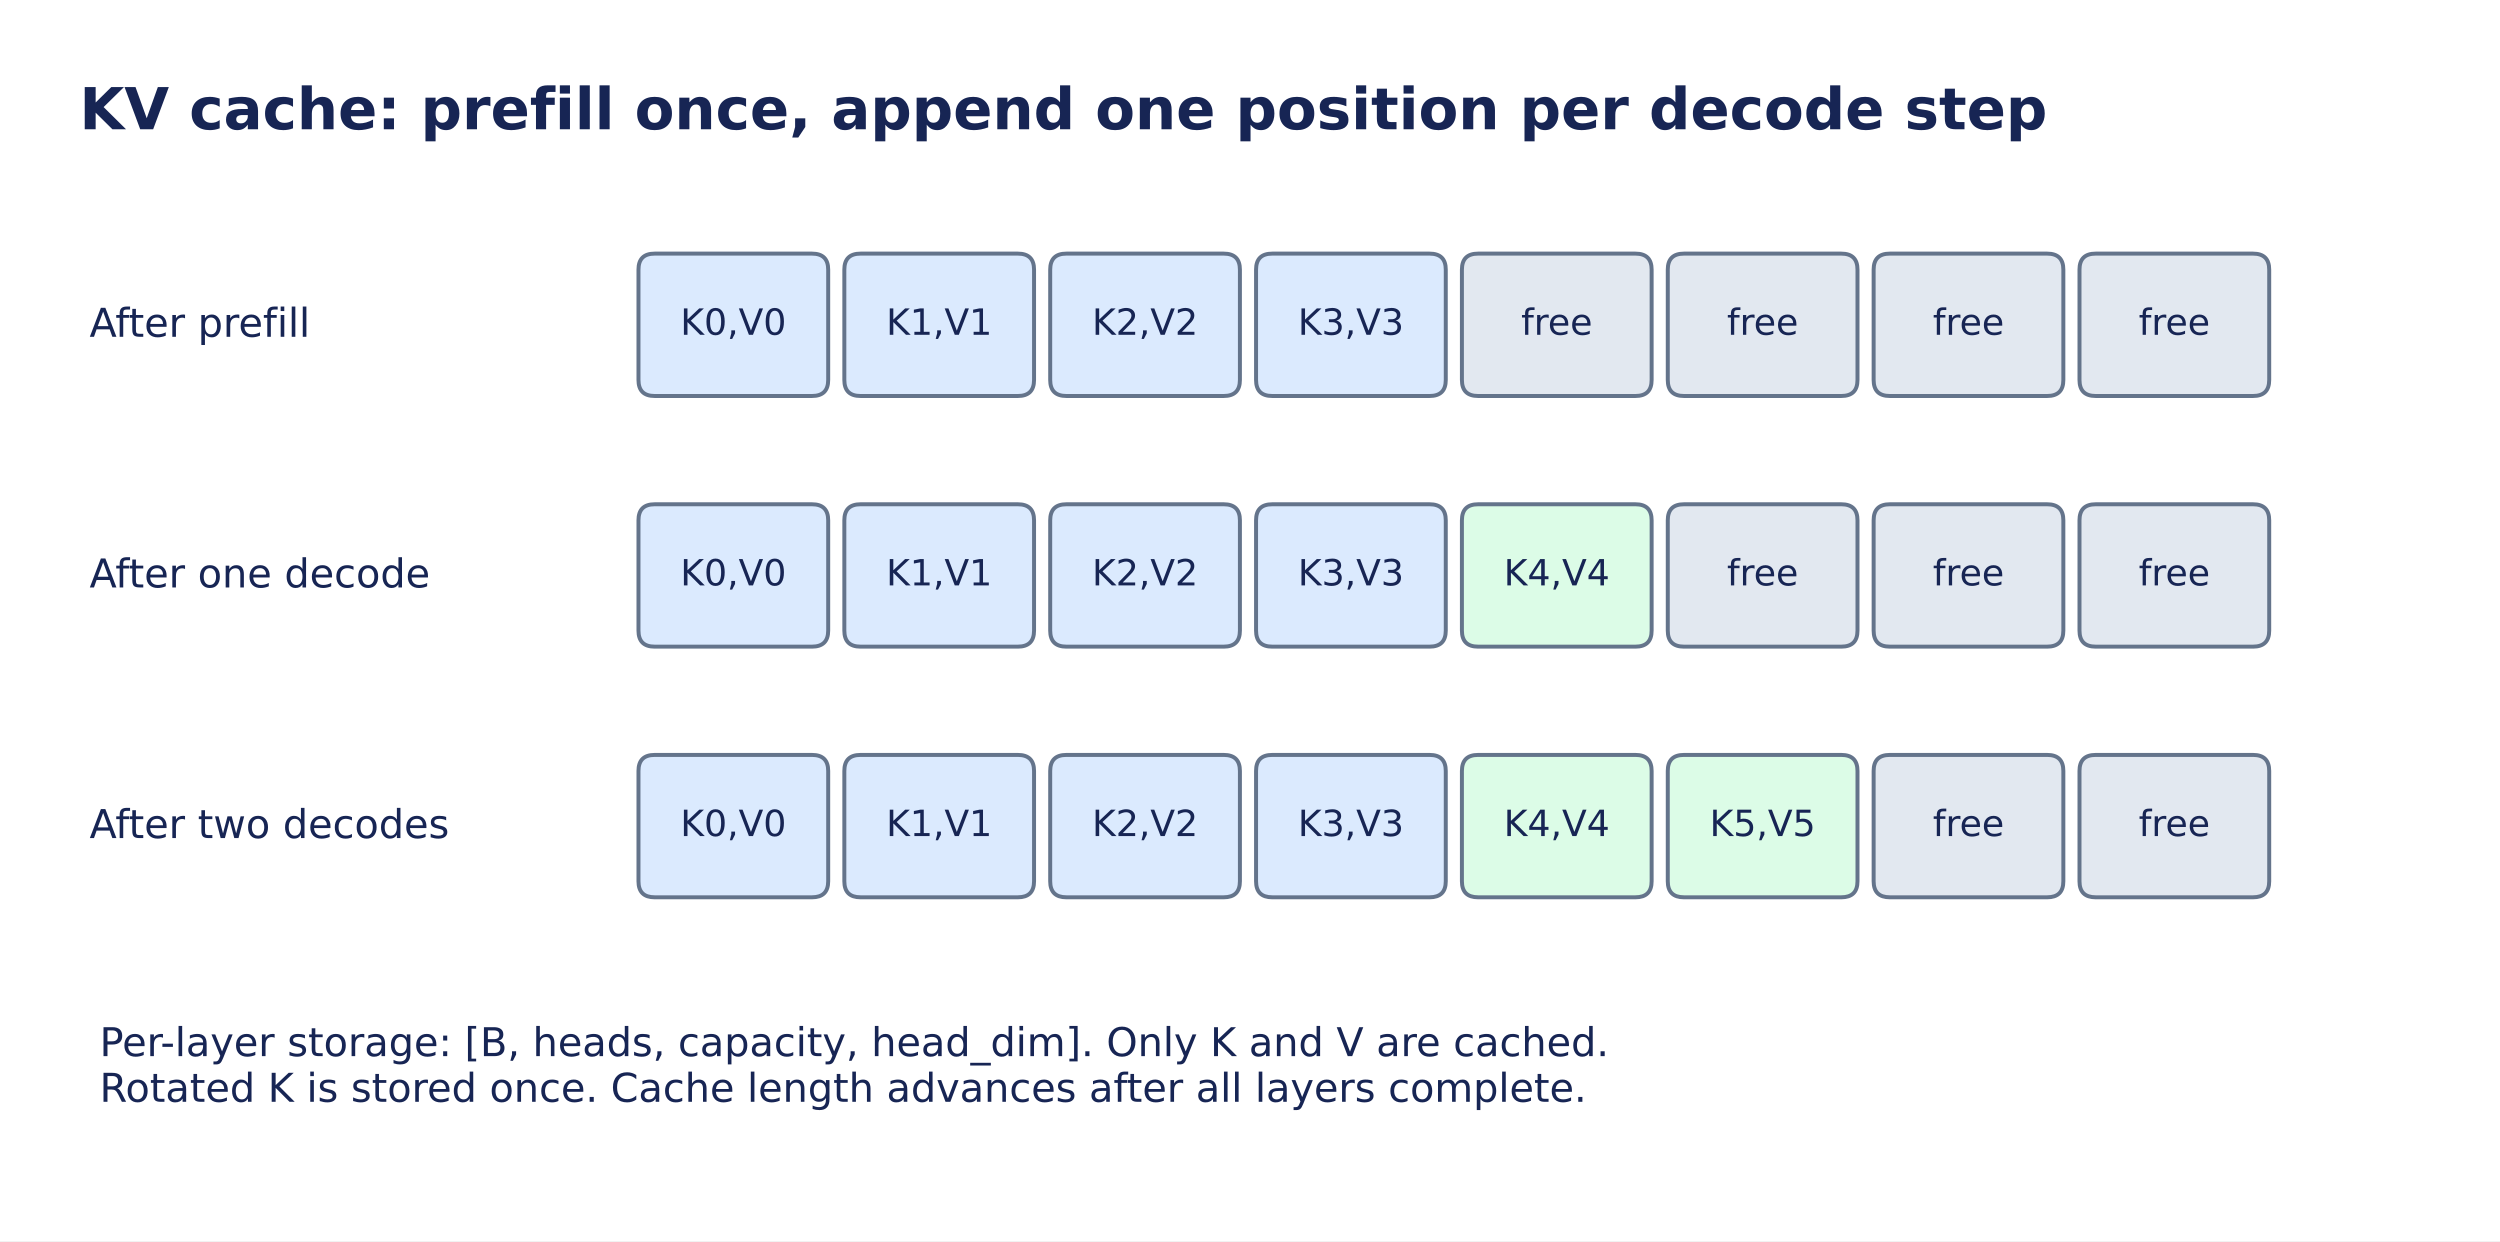
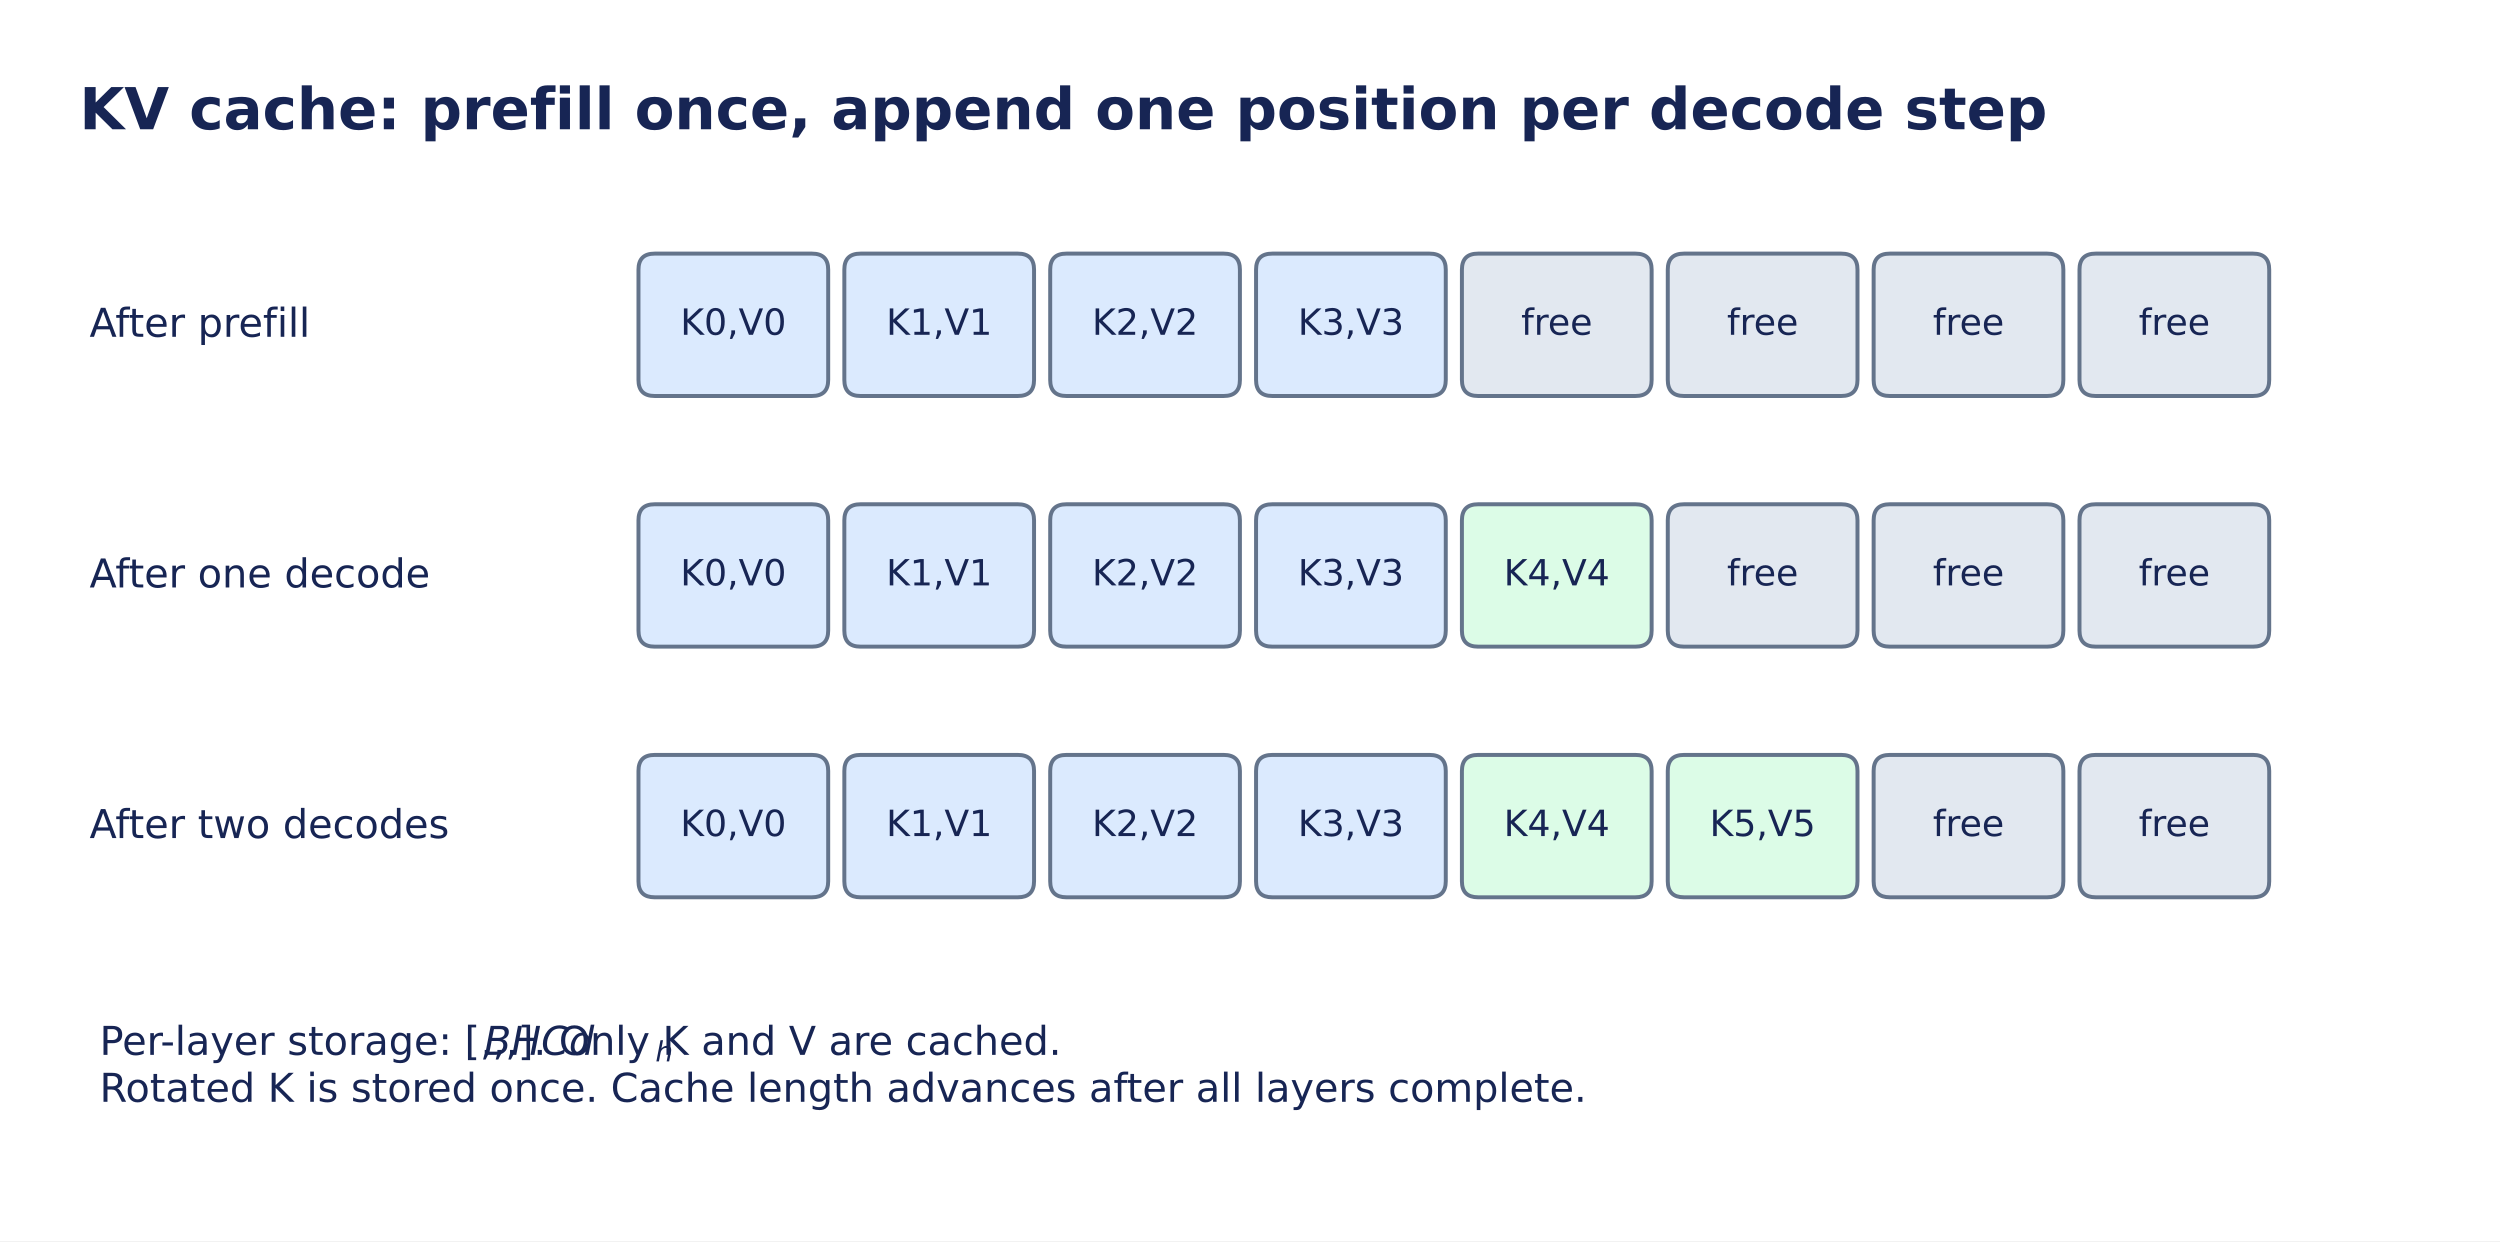
<svg xmlns="http://www.w3.org/2000/svg" width="691.2pt" height="343.152pt" viewBox="0 0 691.2 343.152" version="1.1">
  <defs>
    <style type="text/css">*{stroke-linejoin: round; stroke-linecap: butt}</style>
  </defs>
  <g id="figure_1">
    <g id="patch_1">
      <path d="M 0 343.152  L 691.2 343.152  L 691.2 0  L 0 0  z " style="fill: #ffffff" />
    </g>
    <g id="axes_1">
      <g id="patch_2">
-         <path d="M 180.99 109.483  L 224.514 109.483  Q 228.978 109.483 228.978 105.048  L 228.978 74.556  Q 228.978 70.121 224.514 70.121  L 180.99 70.121  Q 176.526 70.121 176.526 74.556  L 176.526 105.048  Q 176.526 109.483 180.99 109.483  z " clip-path="url(#paed4b8a2e2)" style="fill: #dbeafe; stroke: #64748b; stroke-width: 1.1; stroke-linejoin: miter" />
+         <path d="M 180.99 109.483  L 224.514 109.483  Q 228.978 109.483 228.978 105.048  L 228.978 74.556  Q 228.978 70.121 224.514 70.121  L 180.99 70.121  Q 176.526 70.121 176.526 74.556  L 176.526 105.048  Q 176.526 109.483 180.99 109.483  z " clip-path="url(#p13fc194e8d)" style="fill: #dbeafe; stroke: #64748b; stroke-width: 1.1; stroke-linejoin: miter" />
      </g>
      <g id="patch_3">
-         <path d="M 237.906 109.483  L 281.43 109.483  Q 285.894 109.483 285.894 105.048  L 285.894 74.556  Q 285.894 70.121 281.43 70.121  L 237.906 70.121  Q 233.442 70.121 233.442 74.556  L 233.442 105.048  Q 233.442 109.483 237.906 109.483  z " clip-path="url(#paed4b8a2e2)" style="fill: #dbeafe; stroke: #64748b; stroke-width: 1.1; stroke-linejoin: miter" />
+         <path d="M 237.906 109.483  L 281.43 109.483  Q 285.894 109.483 285.894 105.048  L 285.894 74.556  Q 285.894 70.121 281.43 70.121  L 237.906 70.121  Q 233.442 70.121 233.442 74.556  L 233.442 105.048  Q 233.442 109.483 237.906 109.483  z " clip-path="url(#p13fc194e8d)" style="fill: #dbeafe; stroke: #64748b; stroke-width: 1.1; stroke-linejoin: miter" />
      </g>
      <g id="patch_4">
-         <path d="M 294.822 109.483  L 338.346 109.483  Q 342.81 109.483 342.81 105.048  L 342.81 74.556  Q 342.81 70.121 338.346 70.121  L 294.822 70.121  Q 290.358 70.121 290.358 74.556  L 290.358 105.048  Q 290.358 109.483 294.822 109.483  z " clip-path="url(#paed4b8a2e2)" style="fill: #dbeafe; stroke: #64748b; stroke-width: 1.1; stroke-linejoin: miter" />
+         <path d="M 294.822 109.483  L 338.346 109.483  Q 342.81 109.483 342.81 105.048  L 342.81 74.556  Q 342.81 70.121 338.346 70.121  L 294.822 70.121  Q 290.358 70.121 290.358 74.556  L 290.358 105.048  Q 290.358 109.483 294.822 109.483  z " clip-path="url(#p13fc194e8d)" style="fill: #dbeafe; stroke: #64748b; stroke-width: 1.1; stroke-linejoin: miter" />
      </g>
      <g id="patch_5">
-         <path d="M 351.738 109.483  L 395.262 109.483  Q 399.726 109.483 399.726 105.048  L 399.726 74.556  Q 399.726 70.121 395.262 70.121  L 351.738 70.121  Q 347.274 70.121 347.274 74.556  L 347.274 105.048  Q 347.274 109.483 351.738 109.483  z " clip-path="url(#paed4b8a2e2)" style="fill: #dbeafe; stroke: #64748b; stroke-width: 1.1; stroke-linejoin: miter" />
+         <path d="M 351.738 109.483  L 395.262 109.483  Q 399.726 109.483 399.726 105.048  L 399.726 74.556  Q 399.726 70.121 395.262 70.121  L 351.738 70.121  Q 347.274 70.121 347.274 74.556  L 347.274 105.048  Q 347.274 109.483 351.738 109.483  z " clip-path="url(#p13fc194e8d)" style="fill: #dbeafe; stroke: #64748b; stroke-width: 1.1; stroke-linejoin: miter" />
      </g>
      <g id="patch_6">
-         <path d="M 408.654 109.483  L 452.178 109.483  Q 456.642 109.483 456.642 105.048  L 456.642 74.556  Q 456.642 70.121 452.178 70.121  L 408.654 70.121  Q 404.19 70.121 404.19 74.556  L 404.19 105.048  Q 404.19 109.483 408.654 109.483  z " clip-path="url(#paed4b8a2e2)" style="fill: #e2e8f0; stroke: #64748b; stroke-width: 1.1; stroke-linejoin: miter" />
+         <path d="M 408.654 109.483  L 452.178 109.483  Q 456.642 109.483 456.642 105.048  L 456.642 74.556  Q 456.642 70.121 452.178 70.121  L 408.654 70.121  Q 404.19 70.121 404.19 74.556  L 404.19 105.048  Q 404.19 109.483 408.654 109.483  z " clip-path="url(#p13fc194e8d)" style="fill: #e2e8f0; stroke: #64748b; stroke-width: 1.1; stroke-linejoin: miter" />
      </g>
      <g id="patch_7">
-         <path d="M 465.57 109.483  L 509.094 109.483  Q 513.558 109.483 513.558 105.048  L 513.558 74.556  Q 513.558 70.121 509.094 70.121  L 465.57 70.121  Q 461.106 70.121 461.106 74.556  L 461.106 105.048  Q 461.106 109.483 465.57 109.483  z " clip-path="url(#paed4b8a2e2)" style="fill: #e2e8f0; stroke: #64748b; stroke-width: 1.1; stroke-linejoin: miter" />
+         <path d="M 465.57 109.483  L 509.094 109.483  Q 513.558 109.483 513.558 105.048  L 513.558 74.556  Q 513.558 70.121 509.094 70.121  L 465.57 70.121  Q 461.106 70.121 461.106 74.556  L 461.106 105.048  Q 461.106 109.483 465.57 109.483  z " clip-path="url(#p13fc194e8d)" style="fill: #e2e8f0; stroke: #64748b; stroke-width: 1.1; stroke-linejoin: miter" />
      </g>
      <g id="patch_8">
-         <path d="M 522.486 109.483  L 566.01 109.483  Q 570.474 109.483 570.474 105.048  L 570.474 74.556  Q 570.474 70.121 566.01 70.121  L 522.486 70.121  Q 518.022 70.121 518.022 74.556  L 518.022 105.048  Q 518.022 109.483 522.486 109.483  z " clip-path="url(#paed4b8a2e2)" style="fill: #e2e8f0; stroke: #64748b; stroke-width: 1.1; stroke-linejoin: miter" />
+         <path d="M 522.486 109.483  L 566.01 109.483  Q 570.474 109.483 570.474 105.048  L 570.474 74.556  Q 570.474 70.121 566.01 70.121  L 522.486 70.121  Q 518.022 70.121 518.022 74.556  L 518.022 105.048  Q 518.022 109.483 522.486 109.483  z " clip-path="url(#p13fc194e8d)" style="fill: #e2e8f0; stroke: #64748b; stroke-width: 1.1; stroke-linejoin: miter" />
      </g>
      <g id="patch_9">
-         <path d="M 579.402 109.483  L 622.926 109.483  Q 627.39 109.483 627.39 105.048  L 627.39 74.556  Q 627.39 70.121 622.926 70.121  L 579.402 70.121  Q 574.938 70.121 574.938 74.556  L 574.938 105.048  Q 574.938 109.483 579.402 109.483  z " clip-path="url(#paed4b8a2e2)" style="fill: #e2e8f0; stroke: #64748b; stroke-width: 1.1; stroke-linejoin: miter" />
+         <path d="M 579.402 109.483  L 622.926 109.483  Q 627.39 109.483 627.39 105.048  L 627.39 74.556  Q 627.39 70.121 622.926 70.121  L 579.402 70.121  Q 574.938 70.121 574.938 74.556  L 574.938 105.048  Q 574.938 109.483 579.402 109.483  z " clip-path="url(#p13fc194e8d)" style="fill: #e2e8f0; stroke: #64748b; stroke-width: 1.1; stroke-linejoin: miter" />
      </g>
      <g id="patch_10">
-         <path d="M 180.99 178.783  L 224.514 178.783  Q 228.978 178.783 228.978 174.348  L 228.978 143.856  Q 228.978 139.421 224.514 139.421  L 180.99 139.421  Q 176.526 139.421 176.526 143.856  L 176.526 174.348  Q 176.526 178.783 180.99 178.783  z " clip-path="url(#paed4b8a2e2)" style="fill: #dbeafe; stroke: #64748b; stroke-width: 1.1; stroke-linejoin: miter" />
+         <path d="M 180.99 178.783  L 224.514 178.783  Q 228.978 178.783 228.978 174.348  L 228.978 143.856  Q 228.978 139.421 224.514 139.421  L 180.99 139.421  Q 176.526 139.421 176.526 143.856  L 176.526 174.348  Q 176.526 178.783 180.99 178.783  z " clip-path="url(#p13fc194e8d)" style="fill: #dbeafe; stroke: #64748b; stroke-width: 1.1; stroke-linejoin: miter" />
      </g>
      <g id="patch_11">
-         <path d="M 237.906 178.783  L 281.43 178.783  Q 285.894 178.783 285.894 174.348  L 285.894 143.856  Q 285.894 139.421 281.43 139.421  L 237.906 139.421  Q 233.442 139.421 233.442 143.856  L 233.442 174.348  Q 233.442 178.783 237.906 178.783  z " clip-path="url(#paed4b8a2e2)" style="fill: #dbeafe; stroke: #64748b; stroke-width: 1.1; stroke-linejoin: miter" />
+         <path d="M 237.906 178.783  L 281.43 178.783  Q 285.894 178.783 285.894 174.348  L 285.894 143.856  Q 285.894 139.421 281.43 139.421  L 237.906 139.421  Q 233.442 139.421 233.442 143.856  L 233.442 174.348  Q 233.442 178.783 237.906 178.783  z " clip-path="url(#p13fc194e8d)" style="fill: #dbeafe; stroke: #64748b; stroke-width: 1.1; stroke-linejoin: miter" />
      </g>
      <g id="patch_12">
-         <path d="M 294.822 178.783  L 338.346 178.783  Q 342.81 178.783 342.81 174.348  L 342.81 143.856  Q 342.81 139.421 338.346 139.421  L 294.822 139.421  Q 290.358 139.421 290.358 143.856  L 290.358 174.348  Q 290.358 178.783 294.822 178.783  z " clip-path="url(#paed4b8a2e2)" style="fill: #dbeafe; stroke: #64748b; stroke-width: 1.1; stroke-linejoin: miter" />
+         <path d="M 294.822 178.783  L 338.346 178.783  Q 342.81 178.783 342.81 174.348  L 342.81 143.856  Q 342.81 139.421 338.346 139.421  L 294.822 139.421  Q 290.358 139.421 290.358 143.856  L 290.358 174.348  Q 290.358 178.783 294.822 178.783  z " clip-path="url(#p13fc194e8d)" style="fill: #dbeafe; stroke: #64748b; stroke-width: 1.1; stroke-linejoin: miter" />
      </g>
      <g id="patch_13">
-         <path d="M 351.738 178.783  L 395.262 178.783  Q 399.726 178.783 399.726 174.348  L 399.726 143.856  Q 399.726 139.421 395.262 139.421  L 351.738 139.421  Q 347.274 139.421 347.274 143.856  L 347.274 174.348  Q 347.274 178.783 351.738 178.783  z " clip-path="url(#paed4b8a2e2)" style="fill: #dbeafe; stroke: #64748b; stroke-width: 1.1; stroke-linejoin: miter" />
+         <path d="M 351.738 178.783  L 395.262 178.783  Q 399.726 178.783 399.726 174.348  L 399.726 143.856  Q 399.726 139.421 395.262 139.421  L 351.738 139.421  Q 347.274 139.421 347.274 143.856  L 347.274 174.348  Q 347.274 178.783 351.738 178.783  z " clip-path="url(#p13fc194e8d)" style="fill: #dbeafe; stroke: #64748b; stroke-width: 1.1; stroke-linejoin: miter" />
      </g>
      <g id="patch_14">
-         <path d="M 408.654 178.783  L 452.178 178.783  Q 456.642 178.783 456.642 174.348  L 456.642 143.856  Q 456.642 139.421 452.178 139.421  L 408.654 139.421  Q 404.19 139.421 404.19 143.856  L 404.19 174.348  Q 404.19 178.783 408.654 178.783  z " clip-path="url(#paed4b8a2e2)" style="fill: #dcfce7; stroke: #64748b; stroke-width: 1.1; stroke-linejoin: miter" />
+         <path d="M 408.654 178.783  L 452.178 178.783  Q 456.642 178.783 456.642 174.348  L 456.642 143.856  Q 456.642 139.421 452.178 139.421  L 408.654 139.421  Q 404.19 139.421 404.19 143.856  L 404.19 174.348  Q 404.19 178.783 408.654 178.783  z " clip-path="url(#p13fc194e8d)" style="fill: #dcfce7; stroke: #64748b; stroke-width: 1.1; stroke-linejoin: miter" />
      </g>
      <g id="patch_15">
-         <path d="M 465.57 178.783  L 509.094 178.783  Q 513.558 178.783 513.558 174.348  L 513.558 143.856  Q 513.558 139.421 509.094 139.421  L 465.57 139.421  Q 461.106 139.421 461.106 143.856  L 461.106 174.348  Q 461.106 178.783 465.57 178.783  z " clip-path="url(#paed4b8a2e2)" style="fill: #e2e8f0; stroke: #64748b; stroke-width: 1.1; stroke-linejoin: miter" />
+         <path d="M 465.57 178.783  L 509.094 178.783  Q 513.558 178.783 513.558 174.348  L 513.558 143.856  Q 513.558 139.421 509.094 139.421  L 465.57 139.421  Q 461.106 139.421 461.106 143.856  L 461.106 174.348  Q 461.106 178.783 465.57 178.783  z " clip-path="url(#p13fc194e8d)" style="fill: #e2e8f0; stroke: #64748b; stroke-width: 1.1; stroke-linejoin: miter" />
      </g>
      <g id="patch_16">
-         <path d="M 522.486 178.783  L 566.01 178.783  Q 570.474 178.783 570.474 174.348  L 570.474 143.856  Q 570.474 139.421 566.01 139.421  L 522.486 139.421  Q 518.022 139.421 518.022 143.856  L 518.022 174.348  Q 518.022 178.783 522.486 178.783  z " clip-path="url(#paed4b8a2e2)" style="fill: #e2e8f0; stroke: #64748b; stroke-width: 1.1; stroke-linejoin: miter" />
+         <path d="M 522.486 178.783  L 566.01 178.783  Q 570.474 178.783 570.474 174.348  L 570.474 143.856  Q 570.474 139.421 566.01 139.421  L 522.486 139.421  Q 518.022 139.421 518.022 143.856  L 518.022 174.348  Q 518.022 178.783 522.486 178.783  z " clip-path="url(#p13fc194e8d)" style="fill: #e2e8f0; stroke: #64748b; stroke-width: 1.1; stroke-linejoin: miter" />
      </g>
      <g id="patch_17">
-         <path d="M 579.402 178.783  L 622.926 178.783  Q 627.39 178.783 627.39 174.348  L 627.39 143.856  Q 627.39 139.421 622.926 139.421  L 579.402 139.421  Q 574.938 139.421 574.938 143.856  L 574.938 174.348  Q 574.938 178.783 579.402 178.783  z " clip-path="url(#paed4b8a2e2)" style="fill: #e2e8f0; stroke: #64748b; stroke-width: 1.1; stroke-linejoin: miter" />
+         <path d="M 579.402 178.783  L 622.926 178.783  Q 627.39 178.783 627.39 174.348  L 627.39 143.856  Q 627.39 139.421 622.926 139.421  L 579.402 139.421  Q 574.938 139.421 574.938 143.856  L 574.938 174.348  Q 574.938 178.783 579.402 178.783  z " clip-path="url(#p13fc194e8d)" style="fill: #e2e8f0; stroke: #64748b; stroke-width: 1.1; stroke-linejoin: miter" />
      </g>
      <g id="patch_18">
-         <path d="M 180.99 248.083  L 224.514 248.083  Q 228.978 248.083 228.978 243.648  L 228.978 213.156  Q 228.978 208.721 224.514 208.721  L 180.99 208.721  Q 176.526 208.721 176.526 213.156  L 176.526 243.648  Q 176.526 248.083 180.99 248.083  z " clip-path="url(#paed4b8a2e2)" style="fill: #dbeafe; stroke: #64748b; stroke-width: 1.1; stroke-linejoin: miter" />
+         <path d="M 180.99 248.083  L 224.514 248.083  Q 228.978 248.083 228.978 243.648  L 228.978 213.156  Q 228.978 208.721 224.514 208.721  L 180.99 208.721  Q 176.526 208.721 176.526 213.156  L 176.526 243.648  Q 176.526 248.083 180.99 248.083  z " clip-path="url(#p13fc194e8d)" style="fill: #dbeafe; stroke: #64748b; stroke-width: 1.1; stroke-linejoin: miter" />
      </g>
      <g id="patch_19">
-         <path d="M 237.906 248.083  L 281.43 248.083  Q 285.894 248.083 285.894 243.648  L 285.894 213.156  Q 285.894 208.721 281.43 208.721  L 237.906 208.721  Q 233.442 208.721 233.442 213.156  L 233.442 243.648  Q 233.442 248.083 237.906 248.083  z " clip-path="url(#paed4b8a2e2)" style="fill: #dbeafe; stroke: #64748b; stroke-width: 1.1; stroke-linejoin: miter" />
+         <path d="M 237.906 248.083  L 281.43 248.083  Q 285.894 248.083 285.894 243.648  L 285.894 213.156  Q 285.894 208.721 281.43 208.721  L 237.906 208.721  Q 233.442 208.721 233.442 213.156  L 233.442 243.648  Q 233.442 248.083 237.906 248.083  z " clip-path="url(#p13fc194e8d)" style="fill: #dbeafe; stroke: #64748b; stroke-width: 1.1; stroke-linejoin: miter" />
      </g>
      <g id="patch_20">
-         <path d="M 294.822 248.083  L 338.346 248.083  Q 342.81 248.083 342.81 243.648  L 342.81 213.156  Q 342.81 208.721 338.346 208.721  L 294.822 208.721  Q 290.358 208.721 290.358 213.156  L 290.358 243.648  Q 290.358 248.083 294.822 248.083  z " clip-path="url(#paed4b8a2e2)" style="fill: #dbeafe; stroke: #64748b; stroke-width: 1.1; stroke-linejoin: miter" />
+         <path d="M 294.822 248.083  L 338.346 248.083  Q 342.81 248.083 342.81 243.648  L 342.81 213.156  Q 342.81 208.721 338.346 208.721  L 294.822 208.721  Q 290.358 208.721 290.358 213.156  L 290.358 243.648  Q 290.358 248.083 294.822 248.083  z " clip-path="url(#p13fc194e8d)" style="fill: #dbeafe; stroke: #64748b; stroke-width: 1.1; stroke-linejoin: miter" />
      </g>
      <g id="patch_21">
-         <path d="M 351.738 248.083  L 395.262 248.083  Q 399.726 248.083 399.726 243.648  L 399.726 213.156  Q 399.726 208.721 395.262 208.721  L 351.738 208.721  Q 347.274 208.721 347.274 213.156  L 347.274 243.648  Q 347.274 248.083 351.738 248.083  z " clip-path="url(#paed4b8a2e2)" style="fill: #dbeafe; stroke: #64748b; stroke-width: 1.1; stroke-linejoin: miter" />
+         <path d="M 351.738 248.083  L 395.262 248.083  Q 399.726 248.083 399.726 243.648  L 399.726 213.156  Q 399.726 208.721 395.262 208.721  L 351.738 208.721  Q 347.274 208.721 347.274 213.156  L 347.274 243.648  Q 347.274 248.083 351.738 248.083  z " clip-path="url(#p13fc194e8d)" style="fill: #dbeafe; stroke: #64748b; stroke-width: 1.1; stroke-linejoin: miter" />
      </g>
      <g id="patch_22">
-         <path d="M 408.654 248.083  L 452.178 248.083  Q 456.642 248.083 456.642 243.648  L 456.642 213.156  Q 456.642 208.721 452.178 208.721  L 408.654 208.721  Q 404.19 208.721 404.19 213.156  L 404.19 243.648  Q 404.19 248.083 408.654 248.083  z " clip-path="url(#paed4b8a2e2)" style="fill: #dcfce7; stroke: #64748b; stroke-width: 1.1; stroke-linejoin: miter" />
+         <path d="M 408.654 248.083  L 452.178 248.083  Q 456.642 248.083 456.642 243.648  L 456.642 213.156  Q 456.642 208.721 452.178 208.721  L 408.654 208.721  Q 404.19 208.721 404.19 213.156  L 404.19 243.648  Q 404.19 248.083 408.654 248.083  z " clip-path="url(#p13fc194e8d)" style="fill: #dcfce7; stroke: #64748b; stroke-width: 1.1; stroke-linejoin: miter" />
      </g>
      <g id="patch_23">
-         <path d="M 465.57 248.083  L 509.094 248.083  Q 513.558 248.083 513.558 243.648  L 513.558 213.156  Q 513.558 208.721 509.094 208.721  L 465.57 208.721  Q 461.106 208.721 461.106 213.156  L 461.106 243.648  Q 461.106 248.083 465.57 248.083  z " clip-path="url(#paed4b8a2e2)" style="fill: #dcfce7; stroke: #64748b; stroke-width: 1.1; stroke-linejoin: miter" />
+         <path d="M 465.57 248.083  L 509.094 248.083  Q 513.558 248.083 513.558 243.648  L 513.558 213.156  Q 513.558 208.721 509.094 208.721  L 465.57 208.721  Q 461.106 208.721 461.106 213.156  L 461.106 243.648  Q 461.106 248.083 465.57 248.083  z " clip-path="url(#p13fc194e8d)" style="fill: #dcfce7; stroke: #64748b; stroke-width: 1.1; stroke-linejoin: miter" />
      </g>
      <g id="patch_24">
-         <path d="M 522.486 248.083  L 566.01 248.083  Q 570.474 248.083 570.474 243.648  L 570.474 213.156  Q 570.474 208.721 566.01 208.721  L 522.486 208.721  Q 518.022 208.721 518.022 213.156  L 518.022 243.648  Q 518.022 248.083 522.486 248.083  z " clip-path="url(#paed4b8a2e2)" style="fill: #e2e8f0; stroke: #64748b; stroke-width: 1.1; stroke-linejoin: miter" />
+         <path d="M 522.486 248.083  L 566.01 248.083  Q 570.474 248.083 570.474 243.648  L 570.474 213.156  Q 570.474 208.721 566.01 208.721  L 522.486 208.721  Q 518.022 208.721 518.022 213.156  L 518.022 243.648  Q 518.022 248.083 522.486 248.083  z " clip-path="url(#p13fc194e8d)" style="fill: #e2e8f0; stroke: #64748b; stroke-width: 1.1; stroke-linejoin: miter" />
      </g>
      <g id="patch_25">
-         <path d="M 579.402 248.083  L 622.926 248.083  Q 627.39 248.083 627.39 243.648  L 627.39 213.156  Q 627.39 208.721 622.926 208.721  L 579.402 208.721  Q 574.938 208.721 574.938 213.156  L 574.938 243.648  Q 574.938 248.083 579.402 248.083  z " clip-path="url(#paed4b8a2e2)" style="fill: #e2e8f0; stroke: #64748b; stroke-width: 1.1; stroke-linejoin: miter" />
+         <path d="M 579.402 248.083  L 622.926 248.083  Q 627.39 248.083 627.39 243.648  L 627.39 213.156  Q 627.39 208.721 622.926 208.721  L 579.402 208.721  Q 574.938 208.721 574.938 213.156  L 574.938 243.648  Q 574.938 248.083 579.402 248.083  z " clip-path="url(#p13fc194e8d)" style="fill: #e2e8f0; stroke: #64748b; stroke-width: 1.1; stroke-linejoin: miter" />
      </g>
      <g id="text_1">
        <text style="fill: #172554; font: 700 16px 'DejaVu Sans'; text-anchor: start" x="21.96" y="35.748" transform="rotate(-0 21.96 35.748)">KV cache: prefill once, append one position per decode step</text>
      </g>
      <g id="text_2">
        <text style="fill: #172554; font: 11px 'DejaVu Sans'; text-anchor: start" x="24.75" y="93.115" transform="rotate(-0 24.75 93.11451)">After prefill</text>
      </g>
      <g id="text_3">
        <text style="fill: #172554; font: 10px 'DejaVu Sans'; text-anchor: middle" x="202.752" y="92.561" transform="rotate(-0 202.752 92.56137)">K0,V0</text>
      </g>
      <g id="text_4">
        <text style="fill: #172554; font: 10px 'DejaVu Sans'; text-anchor: middle" x="259.668" y="92.561" transform="rotate(-0 259.668 92.56137)">K1,V1</text>
      </g>
      <g id="text_5">
        <text style="fill: #172554; font: 10px 'DejaVu Sans'; text-anchor: middle" x="316.584" y="92.561" transform="rotate(-0 316.584 92.56137)">K2,V2</text>
      </g>
      <g id="text_6">
        <text style="fill: #172554; font: 10px 'DejaVu Sans'; text-anchor: middle" x="373.5" y="92.561" transform="rotate(-0 373.5 92.56137)">K3,V3</text>
      </g>
      <g id="text_7">
        <text style="fill: #172554; font: 10px 'DejaVu Sans'; text-anchor: middle" x="430.416" y="92.561" transform="rotate(-0 430.416 92.56137)">free</text>
      </g>
      <g id="text_8">
        <text style="fill: #172554; font: 10px 'DejaVu Sans'; text-anchor: middle" x="487.332" y="92.561" transform="rotate(-0 487.332 92.56137)">free</text>
      </g>
      <g id="text_9">
        <text style="fill: #172554; font: 10px 'DejaVu Sans'; text-anchor: middle" x="544.248" y="92.561" transform="rotate(-0 544.248 92.56137)">free</text>
      </g>
      <g id="text_10">
        <text style="fill: #172554; font: 10px 'DejaVu Sans'; text-anchor: middle" x="601.164" y="92.561" transform="rotate(-0 601.164 92.56137)">free</text>
      </g>
      <g id="text_11">
        <text style="fill: #172554; font: 11px 'DejaVu Sans'; text-anchor: start" x="24.75" y="162.415" transform="rotate(-0 24.75 162.4145)">After one decode</text>
      </g>
      <g id="text_12">
        <text style="fill: #172554; font: 10px 'DejaVu Sans'; text-anchor: middle" x="202.752" y="161.861" transform="rotate(-0 202.752 161.8614)">K0,V0</text>
      </g>
      <g id="text_13">
        <text style="fill: #172554; font: 10px 'DejaVu Sans'; text-anchor: middle" x="259.668" y="161.861" transform="rotate(-0 259.668 161.8614)">K1,V1</text>
      </g>
      <g id="text_14">
        <text style="fill: #172554; font: 10px 'DejaVu Sans'; text-anchor: middle" x="316.584" y="161.861" transform="rotate(-0 316.584 161.8614)">K2,V2</text>
      </g>
      <g id="text_15">
        <text style="fill: #172554; font: 10px 'DejaVu Sans'; text-anchor: middle" x="373.5" y="161.861" transform="rotate(-0 373.5 161.8614)">K3,V3</text>
      </g>
      <g id="text_16">
        <text style="fill: #172554; font: 10px 'DejaVu Sans'; text-anchor: middle" x="430.416" y="161.861" transform="rotate(-0 430.416 161.8614)">K4,V4</text>
      </g>
      <g id="text_17">
        <text style="fill: #172554; font: 10px 'DejaVu Sans'; text-anchor: middle" x="487.332" y="161.861" transform="rotate(-0 487.332 161.8614)">free</text>
      </g>
      <g id="text_18">
        <text style="fill: #172554; font: 10px 'DejaVu Sans'; text-anchor: middle" x="544.248" y="161.861" transform="rotate(-0 544.248 161.8614)">free</text>
      </g>
      <g id="text_19">
        <text style="fill: #172554; font: 10px 'DejaVu Sans'; text-anchor: middle" x="601.164" y="161.861" transform="rotate(-0 601.164 161.8614)">free</text>
      </g>
      <g id="text_20">
        <text style="fill: #172554; font: 11px 'DejaVu Sans'; text-anchor: start" x="24.75" y="231.715" transform="rotate(-0 24.75 231.7145)">After two decodes</text>
      </g>
      <g id="text_21">
        <text style="fill: #172554; font: 10px 'DejaVu Sans'; text-anchor: middle" x="202.752" y="231.161" transform="rotate(-0 202.752 231.1614)">K0,V0</text>
      </g>
      <g id="text_22">
        <text style="fill: #172554; font: 10px 'DejaVu Sans'; text-anchor: middle" x="259.668" y="231.161" transform="rotate(-0 259.668 231.1614)">K1,V1</text>
      </g>
      <g id="text_23">
        <text style="fill: #172554; font: 10px 'DejaVu Sans'; text-anchor: middle" x="316.584" y="231.161" transform="rotate(-0 316.584 231.1614)">K2,V2</text>
      </g>
      <g id="text_24">
        <text style="fill: #172554; font: 10px 'DejaVu Sans'; text-anchor: middle" x="373.5" y="231.161" transform="rotate(-0 373.5 231.1614)">K3,V3</text>
      </g>
      <g id="text_25">
        <text style="fill: #172554; font: 10px 'DejaVu Sans'; text-anchor: middle" x="430.416" y="231.161" transform="rotate(-0 430.416 231.1614)">K4,V4</text>
      </g>
      <g id="text_26">
        <text style="fill: #172554; font: 10px 'DejaVu Sans'; text-anchor: middle" x="487.332" y="231.161" transform="rotate(-0 487.332 231.1614)">K5,V5</text>
      </g>
      <g id="text_27">
        <text style="fill: #172554; font: 10px 'DejaVu Sans'; text-anchor: middle" x="544.248" y="231.161" transform="rotate(-0 544.248 231.1614)">free</text>
      </g>
      <g id="text_28">
        <text style="fill: #172554; font: 10px 'DejaVu Sans'; text-anchor: middle" x="601.164" y="231.161" transform="rotate(-0 601.164 231.1614)">free</text>
      </g>
      <g id="text_29">
-         <text style="fill: #172554; font: 11px 'DejaVu Sans'" transform="translate(27.54 292.0085)">Per-layer storage: [B, heads, capacity, head_dim]. Only K and V are cached.</text>
+         <g style="fill: #172554" transform="translate(27.54 292.2921)">
+           <text>
+             <tspan style="font: 11px 'DejaVu Sans'" x="0 6.633 13.401 17.923 21.893 24.949 31.689 38.199 44.967 49.489 52.986 58.717 63.03 69.76 74.282 81.023 88.005 94.773 98.479 101.976 113.813 127.725 141.045 158.848 163.139 166.636 170.133 178.791 185.762 188.819 195.328 198.825 206.038 209.535 216.276 223.247 230.23 233.726 241.251 244.748 251.489 256.011 262.779 266.275 272.323 279.064 285.112 292.083 298.851 305.833" y="-0.641">Per-layer storage: [,,,]. Only K and V are cached.</tspan>
+             <tspan style="font: oblique 11px 'DejaVu Sans'" x="106.267 119.453 133.364 146.685" y="-0.641">BHCd</tspan>
+             <tspan style="font: oblique 7.7px 'DejaVu Sans'" x="153.667" y="1.164">h</tspan>
+           </text>
+         </g>
        <text style="fill: #172554; font: 11px 'DejaVu Sans'" transform="translate(27.54 304.632)">Rotated K is stored once. Cache length advances after all layers complete.</text>
      </g>
    </g>
  </g>
  <defs>
-     <clipPath id="paed4b8a2e2">
+     <clipPath id="p13fc194e8d">
      <rect x="10.8" y="10.8" width="669.6" height="321.552" />
    </clipPath>
  </defs>
</svg>
